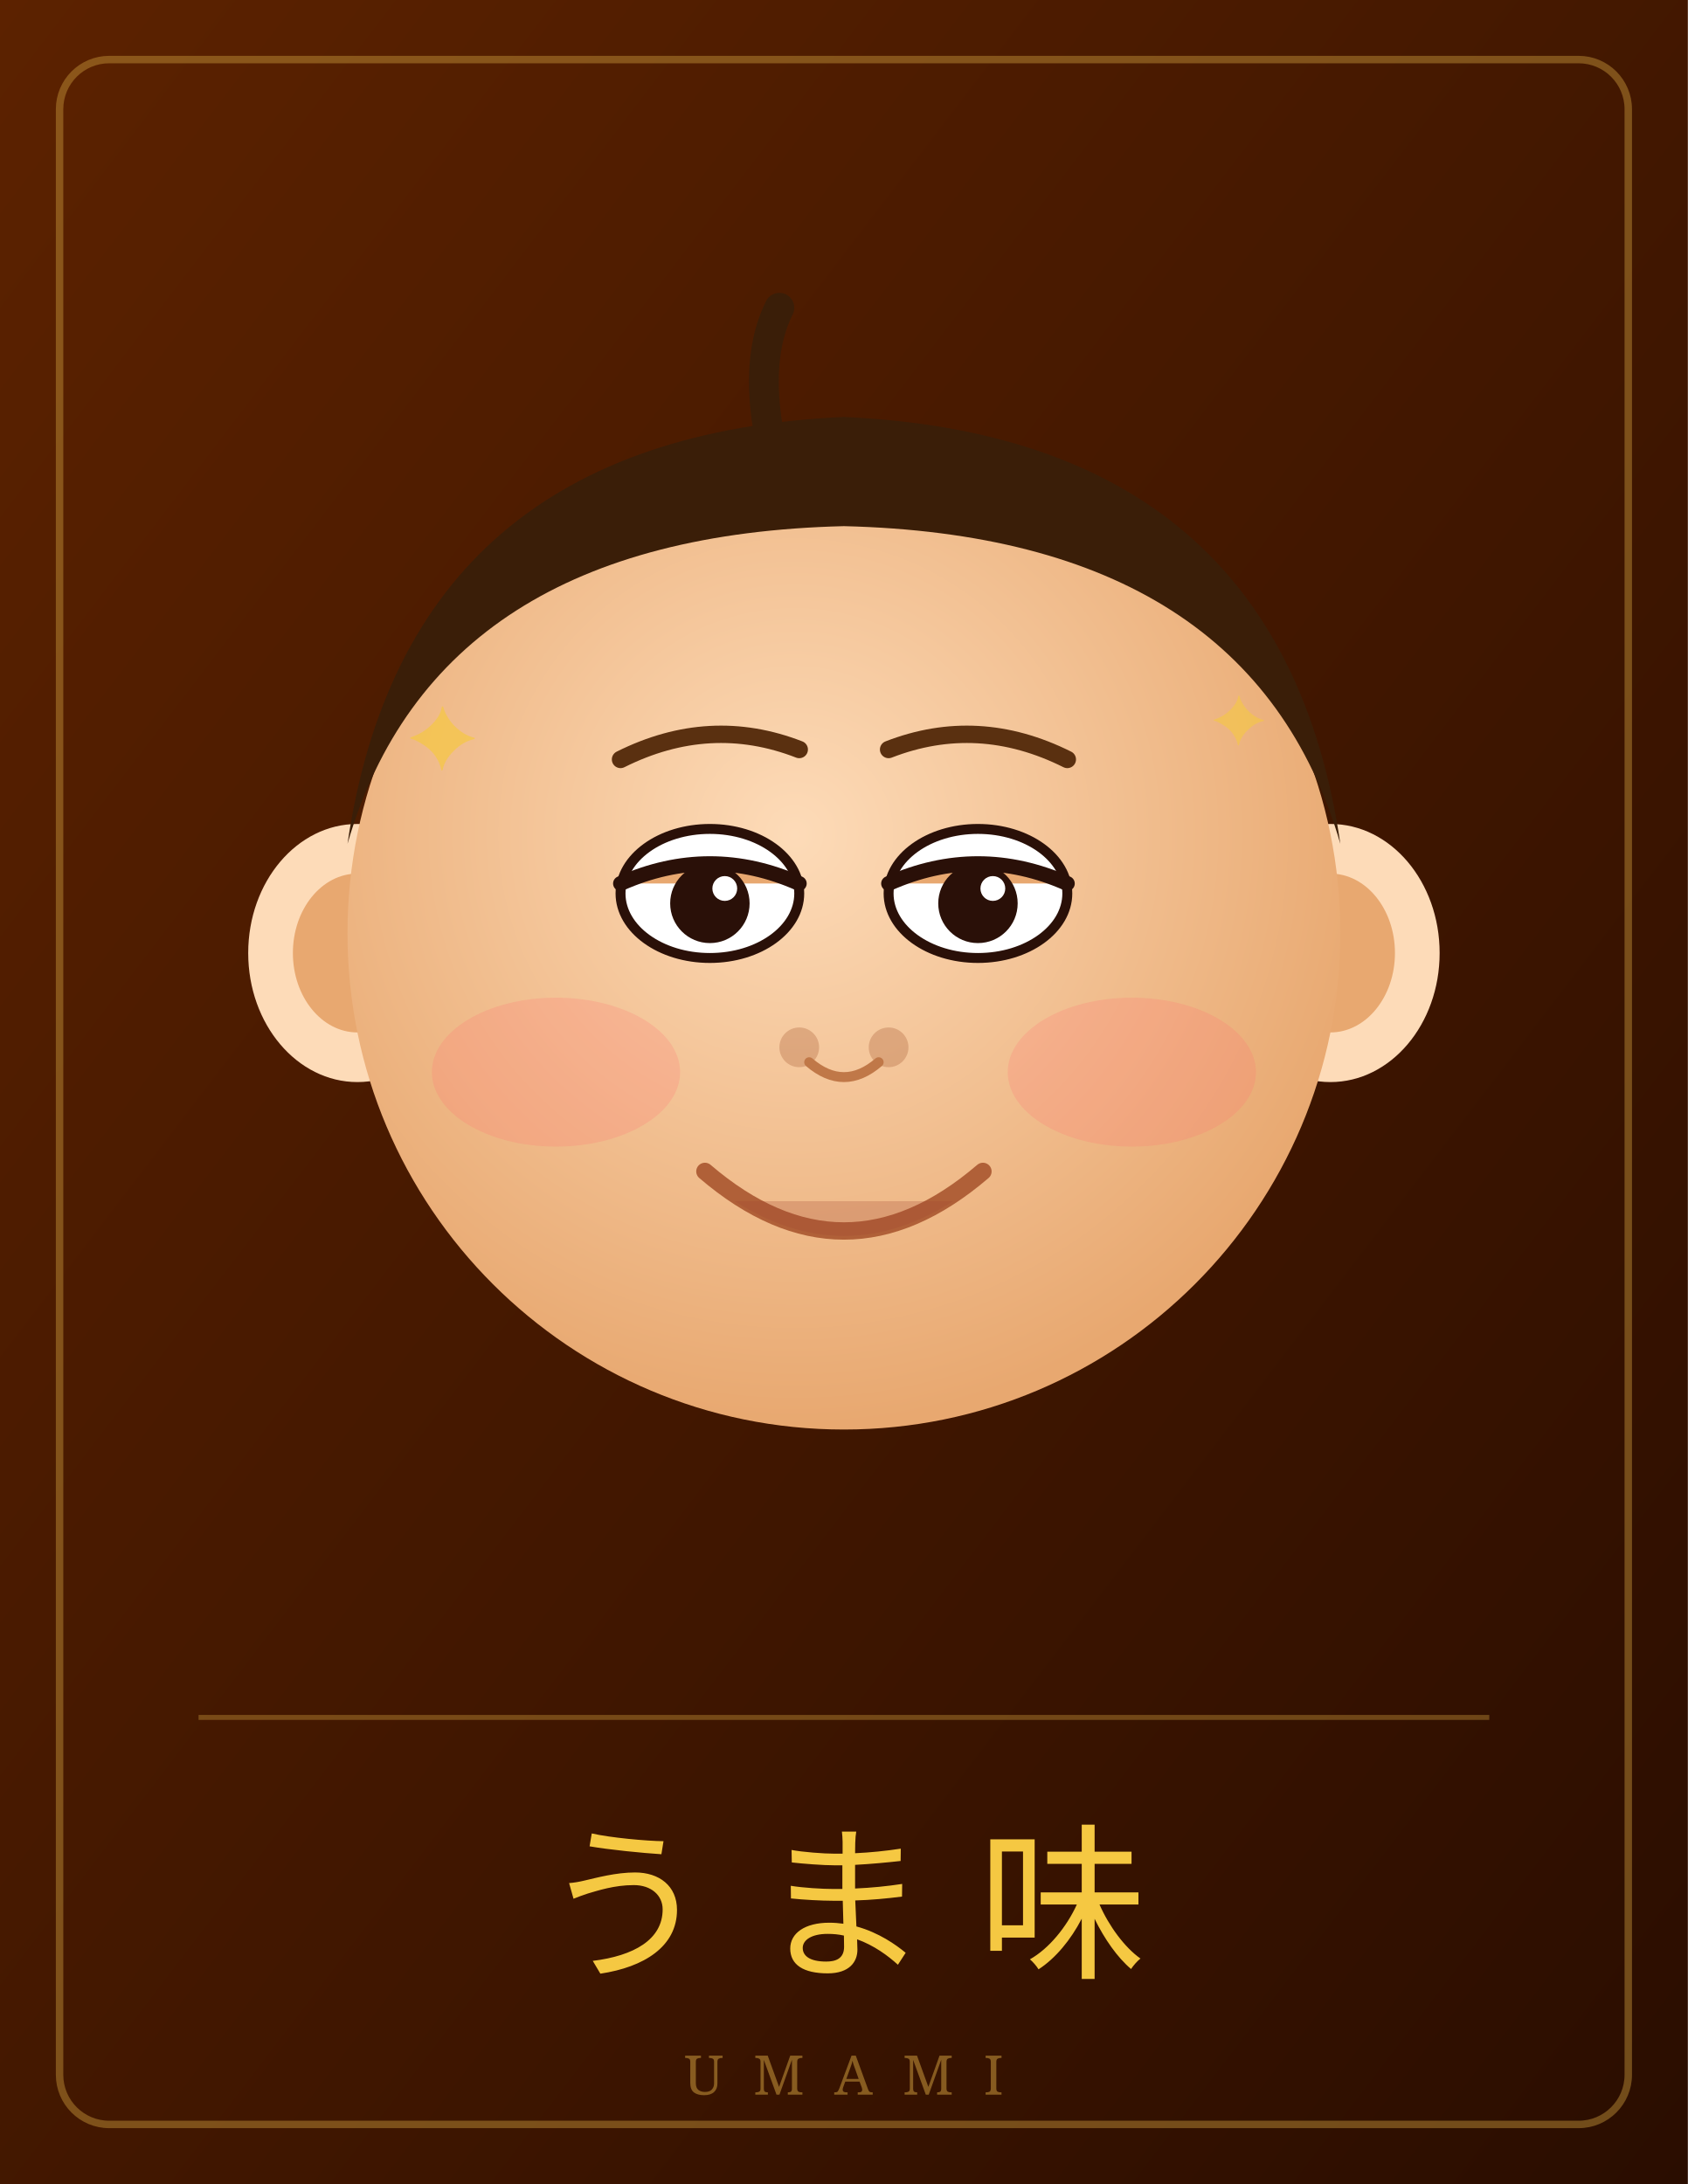
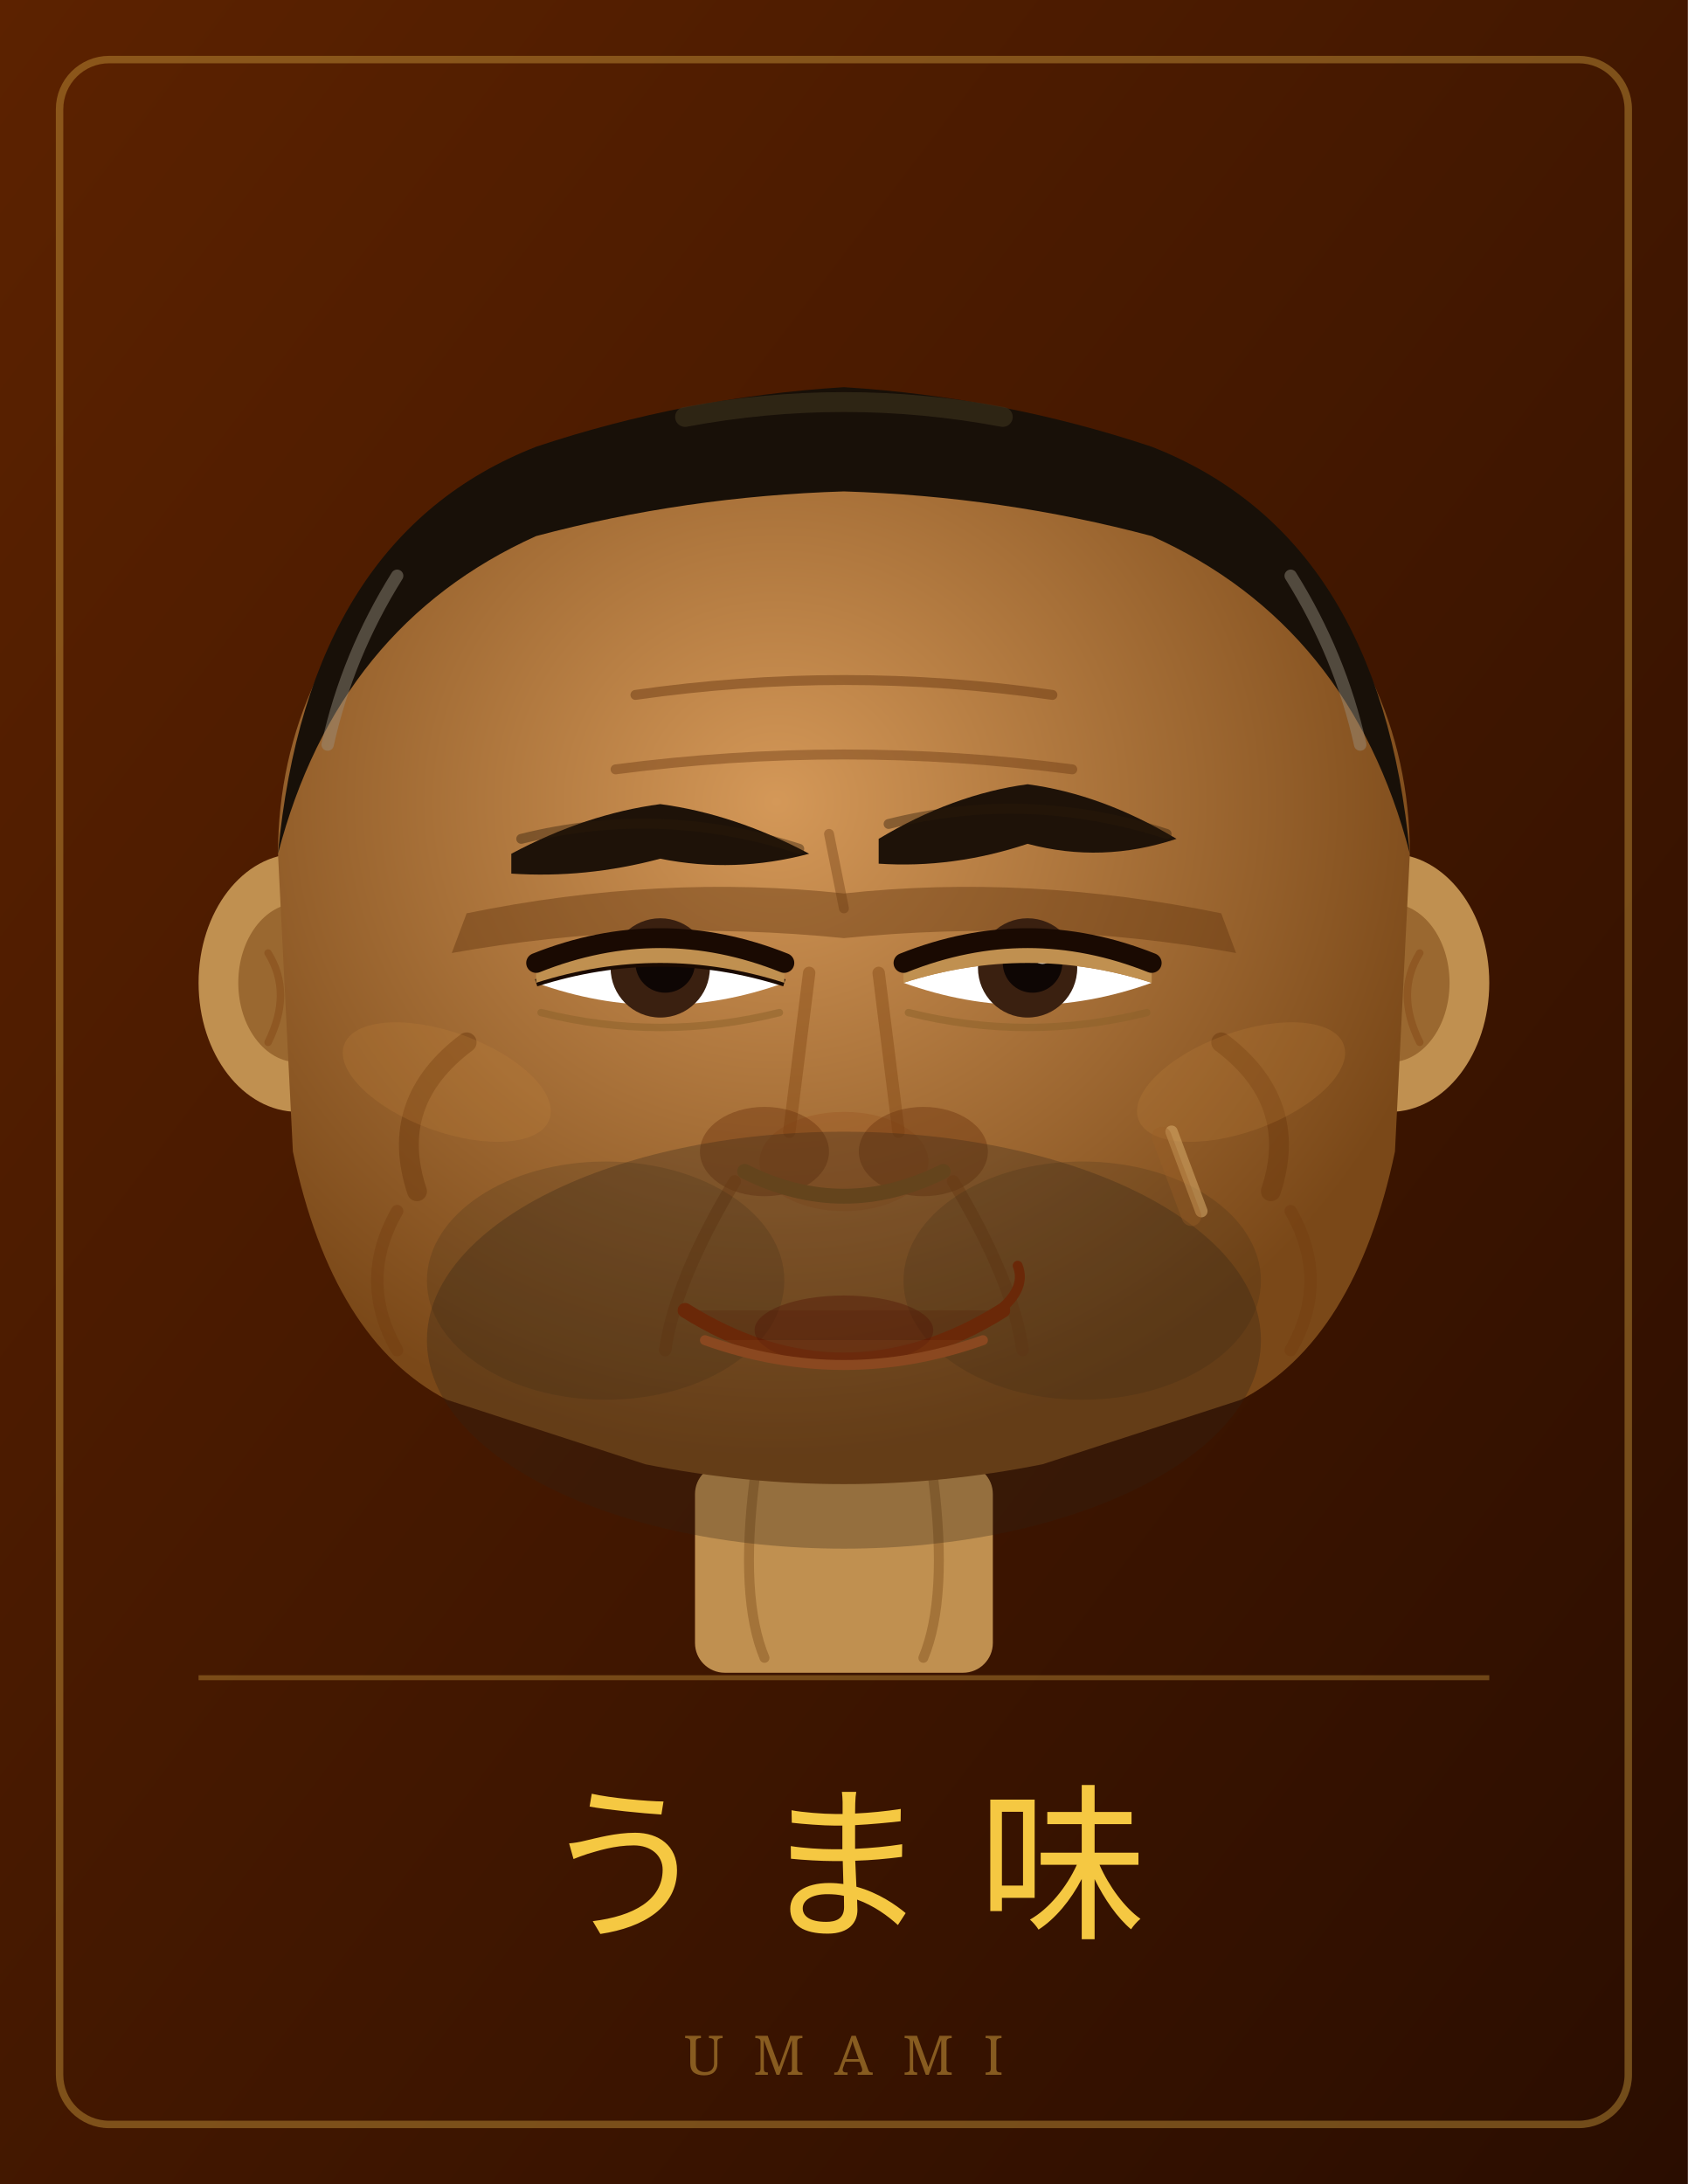
<svg xmlns="http://www.w3.org/2000/svg" viewBox="0 0 340 440">
  <defs>
-     <linearGradient id="bg1" x1="0" y1="0" x2="1" y2="1" gradientUnits="objectBoundingBox">
+     <linearGradient id="bg" x1="0" y1="0" x2="1" y2="1" gradientUnits="objectBoundingBox">
      <stop offset="0%" stop-color="#5c2200" />
      <stop offset="100%" stop-color="#2a0d00" />
    </linearGradient>
-     <radialGradient id="face1" cx="45%" cy="40%" r="60%">
-       <stop offset="0%" stop-color="#fddbb8" />
-       <stop offset="100%" stop-color="#e8a870" />
+     <radialGradient id="sk" cx="44%" cy="36%" r="62%">
+       <stop offset="0%" stop-color="#d49858" />
+       <stop offset="100%" stop-color="#7a4818" />
    </radialGradient>
  </defs>
-   <rect width="340" height="440" fill="url(#bg1)" />
+   <rect width="340" height="440" fill="url(#bg)" />
  <rect x="12" y="12" width="316" height="416" rx="10" fill="none" stroke="rgba(200,151,58,0.45)" stroke-width="1.5" />
-   <ellipse cx="72" cy="192" rx="22" ry="26" fill="#fddbb8" />
-   <ellipse cx="268" cy="192" rx="22" ry="26" fill="#fddbb8" />
-   <ellipse cx="72" cy="192" rx="13" ry="16" fill="#e8a870" />
-   <ellipse cx="268" cy="192" rx="13" ry="16" fill="#e8a870" />
-   <circle cx="170" cy="188" r="100" fill="url(#face1)" />
-   <path d="M70 170 Q82 88 170 84 Q258 88 270 170 Q252 108 170 106 Q88 108 70 170z" fill="#3a1e08" />
-   <path d="M155 88 Q152 72 157 62" stroke="#3a1e08" stroke-width="6" fill="none" stroke-linecap="round" />
-   <path d="M125 153 Q143 144 161 151" stroke="#5a3010" stroke-width="3.5" fill="none" stroke-linecap="round" />
-   <path d="M179 151 Q197 144 215 153" stroke="#5a3010" stroke-width="3.5" fill="none" stroke-linecap="round" />
-   <ellipse cx="143" cy="180" rx="18" ry="13" fill="white" />
-   <path d="M125 178 Q143 170 161 178" fill="#e8a870" stroke="none" />
-   <circle cx="143" cy="182" r="8" fill="#2a1008" />
-   <circle cx="146" cy="179" r="2.5" fill="white" />
-   <ellipse cx="143" cy="180" rx="18" ry="13" fill="none" stroke="#2a1008" stroke-width="2" />
-   <path d="M125 178 Q143 170 161 178" stroke="#2a1008" stroke-width="3" fill="none" stroke-linecap="round" />
-   <ellipse cx="197" cy="180" rx="18" ry="13" fill="white" />
-   <path d="M179 178 Q197 170 215 178" fill="#e8a870" stroke="none" />
-   <circle cx="197" cy="182" r="8" fill="#2a1008" />
-   <circle cx="200" cy="179" r="2.5" fill="white" />
-   <ellipse cx="197" cy="180" rx="18" ry="13" fill="none" stroke="#2a1008" stroke-width="2" />
-   <path d="M179 178 Q197 170 215 178" stroke="#2a1008" stroke-width="3" fill="none" stroke-linecap="round" />
-   <circle cx="161" cy="211" r="4" fill="rgba(160,80,40,0.28)" />
-   <circle cx="179" cy="211" r="4" fill="rgba(160,80,40,0.28)" />
-   <path d="M163 214 Q170 220 177 214" stroke="#c07848" stroke-width="2" fill="none" stroke-linecap="round" />
-   <path d="M142 236 Q170 260 198 236" stroke="#b06038" stroke-width="3.5" fill="none" stroke-linecap="round" />
-   <path d="M148 242 Q170 256 192 242" fill="rgba(160,70,50,0.25)" stroke="none" />
-   <ellipse cx="112" cy="216" rx="25" ry="15" fill="#ff7070" opacity="0.22" />
-   <ellipse cx="228" cy="216" rx="25" ry="15" fill="#ff7070" opacity="0.22" />
-   <text x="82" y="155" font-size="18" fill="rgba(245,200,66,0.7)">✦</text>
-   <text x="244" y="150" font-size="14" fill="rgba(245,200,66,0.6)">✦</text>
-   <line x1="40" y1="346" x2="300" y2="346" stroke="rgba(200,151,58,0.4)" stroke-width="1" />
-   <text x="170" y="396" text-anchor="middle" font-family="Hiragino Mincho ProN, Yu Mincho, serif" font-size="34" fill="#f5c842" letter-spacing="10">うま味</text>
-   <text x="170" y="422" text-anchor="middle" font-family="Georgia, serif" font-size="11" fill="rgba(200,151,58,0.55)" letter-spacing="6">UMAMI</text>
+   <rect x="140" y="295" width="60" height="42" rx="6" fill="#c09050" />
+   <path d="M152 298 Q149 322 154 334" stroke="rgba(110,60,15,0.35)" stroke-width="2" fill="none" stroke-linecap="round" />
+   <path d="M188 298 Q191 322 186 334" stroke="rgba(110,60,15,0.35)" stroke-width="2" fill="none" stroke-linecap="round" />
+   <ellipse cx="60" cy="198" rx="20" ry="26" fill="#c09050" />
+   <ellipse cx="280" cy="198" rx="20" ry="26" fill="#c09050" />
+   <ellipse cx="60" cy="198" rx="12" ry="16" fill="#9a6830" />
+   <ellipse cx="280" cy="198" rx="12" ry="16" fill="#9a6830" />
+   <path d="M54 192 Q59 200 54 210" stroke="rgba(130,70,20,0.45)" stroke-width="1.5" fill="none" stroke-linecap="round" />
+   <path d="M286 192 Q281 200 286 210" stroke="rgba(130,70,20,0.45)" stroke-width="1.5" fill="none" stroke-linecap="round" />
+   <path d="M170 84 C242 82 284 122 284 172 L281 232 Q273 270 250 282 L210 295 Q170 303 130 295 L90 282 Q67 270 59 232 L56 172 C56 122 98 82 170 84Z" fill="url(#sk)" />
+   <path d="M80 244 Q72 258 80 272" stroke="rgba(115,60,15,0.38)" stroke-width="2.5" fill="none" stroke-linecap="round" />
+   <path d="M260 244 Q268 258 260 272" stroke="rgba(115,60,15,0.38)" stroke-width="2.5" fill="none" stroke-linecap="round" />
+   <path d="M246 210 Q262 222 256 240" stroke="rgba(110,58,15,0.5)" stroke-width="4" fill="none" stroke-linecap="round" />
+   <path d="M94 210 Q78 222 84 240" stroke="rgba(110,58,15,0.5)" stroke-width="4" fill="none" stroke-linecap="round" />
+   <ellipse cx="250" cy="218" rx="22" ry="10" fill="rgba(195,135,62,0.22)" transform="rotate(-20,250,218)" />
+   <ellipse cx="90" cy="218" rx="22" ry="10" fill="rgba(195,135,62,0.22)" transform="rotate(20,90,218)" />
+   <path d="M56 172 Q62 108 108 90 Q138 80 170 78 Q202 80 232 90 Q278 108 284 172 Q272 126 232 108 Q202 100 170 99 Q138 100 108 108 Q68 126 56 172Z" fill="#181008" />
+   <path d="M138 84 Q170 78 202 84" stroke="#382e1a" stroke-width="4" fill="none" stroke-linecap="round" opacity="0.7" />
+   <path d="M66 150 Q70 132 80 116" stroke="#9a9080" stroke-width="2.5" fill="none" stroke-linecap="round" opacity="0.45" />
+   <path d="M274 150 Q270 132 260 116" stroke="#9a9080" stroke-width="2.5" fill="none" stroke-linecap="round" opacity="0.45" />
+   <path d="M128 140 Q170 134 212 140" stroke="rgba(100,52,14,0.45)" stroke-width="2" fill="none" stroke-linecap="round" />
+   <path d="M124 155 Q170 149 216 155" stroke="rgba(100,52,14,0.4)" stroke-width="2" fill="none" stroke-linecap="round" />
+   <path d="M167 168 L170 183" stroke="rgba(100,52,14,0.35)" stroke-width="2" fill="none" stroke-linecap="round" />
+   <path d="M94 184 Q133 176 170 180 Q207 176 246 184 L249 192 Q210 185 170 189 Q130 185 91 192Z" fill="rgba(95,50,14,0.42)" />
+   <path d="M103 172 Q118 164 133 162 Q148 164 163 172 Q148 176 133 173 Q118 177 103 176Z" fill="#1e1208" />
+   <path d="M105 169 Q133 162 161 171" stroke="#2a1a08" stroke-width="2" fill="none" stroke-linecap="round" opacity="0.4" />
+   <path d="M177 169 Q192 160 207 158 Q222 160 237 169 Q222 174 207 170 Q192 175 177 174Z" fill="#1e1208" />
+   <path d="M179 166 Q207 159 235 168" stroke="#2a1a08" stroke-width="2" fill="none" stroke-linecap="round" opacity="0.4" />
+   <path d="M108 198 Q133 190 158 198 Q133 207 108 198Z" fill="white" />
+   <circle cx="133" cy="195" r="10" fill="#3a2010" />
+   <circle cx="134" cy="194" r="6" fill="#0e0604" />
+   <circle cx="136" cy="192" r="2.2" fill="rgba(255,255,255,0.9)" />
+   <path d="M108 198 Q133 190 158 198" fill="none" stroke="#1a0a02" stroke-width="1.5" />
+   <path d="M108 194 Q133 184 158 194 L158 198 Q133 190 108 198Z" fill="#c09050" />
+   <path d="M108 194 Q133 184 158 194" stroke="#1a0a02" stroke-width="4" fill="none" stroke-linecap="round" />
+   <path d="M109 204 Q133 210 157 204" stroke="#8a6028" stroke-width="1.5" fill="none" stroke-linecap="round" opacity="0.5" />
+   <path d="M182 198 Q207 190 232 198 Q207 207 182 198Z" fill="white" />
+   <circle cx="207" cy="195" r="10" fill="#3a2010" />
+   <circle cx="208" cy="194" r="6" fill="#0e0604" />
+   <circle cx="210" cy="192" r="2.2" fill="rgba(255,255,255,0.9)" />
+   <path d="M182 194 Q207 184 232 194 L232 198 Q207 190 182 198Z" fill="#c09050" />
+   <path d="M182 194 Q207 184 232 194" stroke="#1a0a02" stroke-width="4" fill="none" stroke-linecap="round" />
+   <path d="M183 204 Q207 210 231 204" stroke="#8a6028" stroke-width="1.5" fill="none" stroke-linecap="round" opacity="0.5" />
+   <path d="M163 196 L159 228" stroke="rgba(130,70,18,0.42)" stroke-width="2.5" fill="none" stroke-linecap="round" />
+   <path d="M177 196 L181 228" stroke="rgba(130,70,18,0.42)" stroke-width="2.5" fill="none" stroke-linecap="round" />
+   <ellipse cx="170" cy="234" rx="17" ry="10" fill="rgba(148,78,28,0.3)" />
+   <ellipse cx="154" cy="232" rx="13" ry="9" fill="rgba(108,50,14,0.42)" />
+   <ellipse cx="186" cy="232" rx="13" ry="9" fill="rgba(108,50,14,0.42)" />
+   <path d="M150 236 Q170 246 190 236" stroke="#7a5220" stroke-width="3" fill="none" stroke-linecap="round" />
+   <path d="M148 238 Q136 258 134 272" stroke="rgba(128,68,20,0.5)" stroke-width="2.5" fill="none" stroke-linecap="round" />
+   <path d="M192 238 Q204 258 206 272" stroke="rgba(128,68,20,0.5)" stroke-width="2.5" fill="none" stroke-linecap="round" />
+   <ellipse cx="170" cy="270" rx="84" ry="42" fill="rgba(48,36,20,0.3)" />
+   <ellipse cx="122" cy="258" rx="36" ry="24" fill="rgba(48,36,20,0.18)" />
+   <ellipse cx="218" cy="258" rx="36" ry="24" fill="rgba(48,36,20,0.18)" />
+   <path d="M138 264 Q170 284 202 264" stroke="#6a2808" stroke-width="3" fill="rgba(75,20,4,0.2)" stroke-linecap="round" />
+   <ellipse cx="170" cy="268" rx="18" ry="7" fill="rgba(80,22,6,0.4)" />
+   <path d="M142 270 Q170 280 198 270" stroke="#8a4820" stroke-width="2" fill="rgba(140,75,30,0.25)" stroke-linecap="round" />
+   <path d="M200 265 Q207 260 205 255" stroke="#6a2808" stroke-width="2" fill="none" stroke-linecap="round" />
+   <path d="M236 228 L242 244" stroke="rgba(210,165,100,0.6)" stroke-width="2.5" stroke-linecap="round" />
+   <path d="M234 229 L240 245" stroke="rgba(155,95,38,0.35)" stroke-width="4" fill="none" stroke-linecap="round" />
+   <line x1="40" y1="338" x2="300" y2="338" stroke="rgba(200,151,58,0.4)" stroke-width="1" />
+   <text x="170" y="388" text-anchor="middle" font-family="Hiragino Mincho ProN, Yu Mincho, serif" font-size="34" fill="#f5c842" letter-spacing="10">うま味</text>
+   <text x="170" y="418" text-anchor="middle" font-family="Georgia, serif" font-size="11" fill="rgba(200,151,58,0.55)" letter-spacing="6">UMAMI</text>
</svg>
